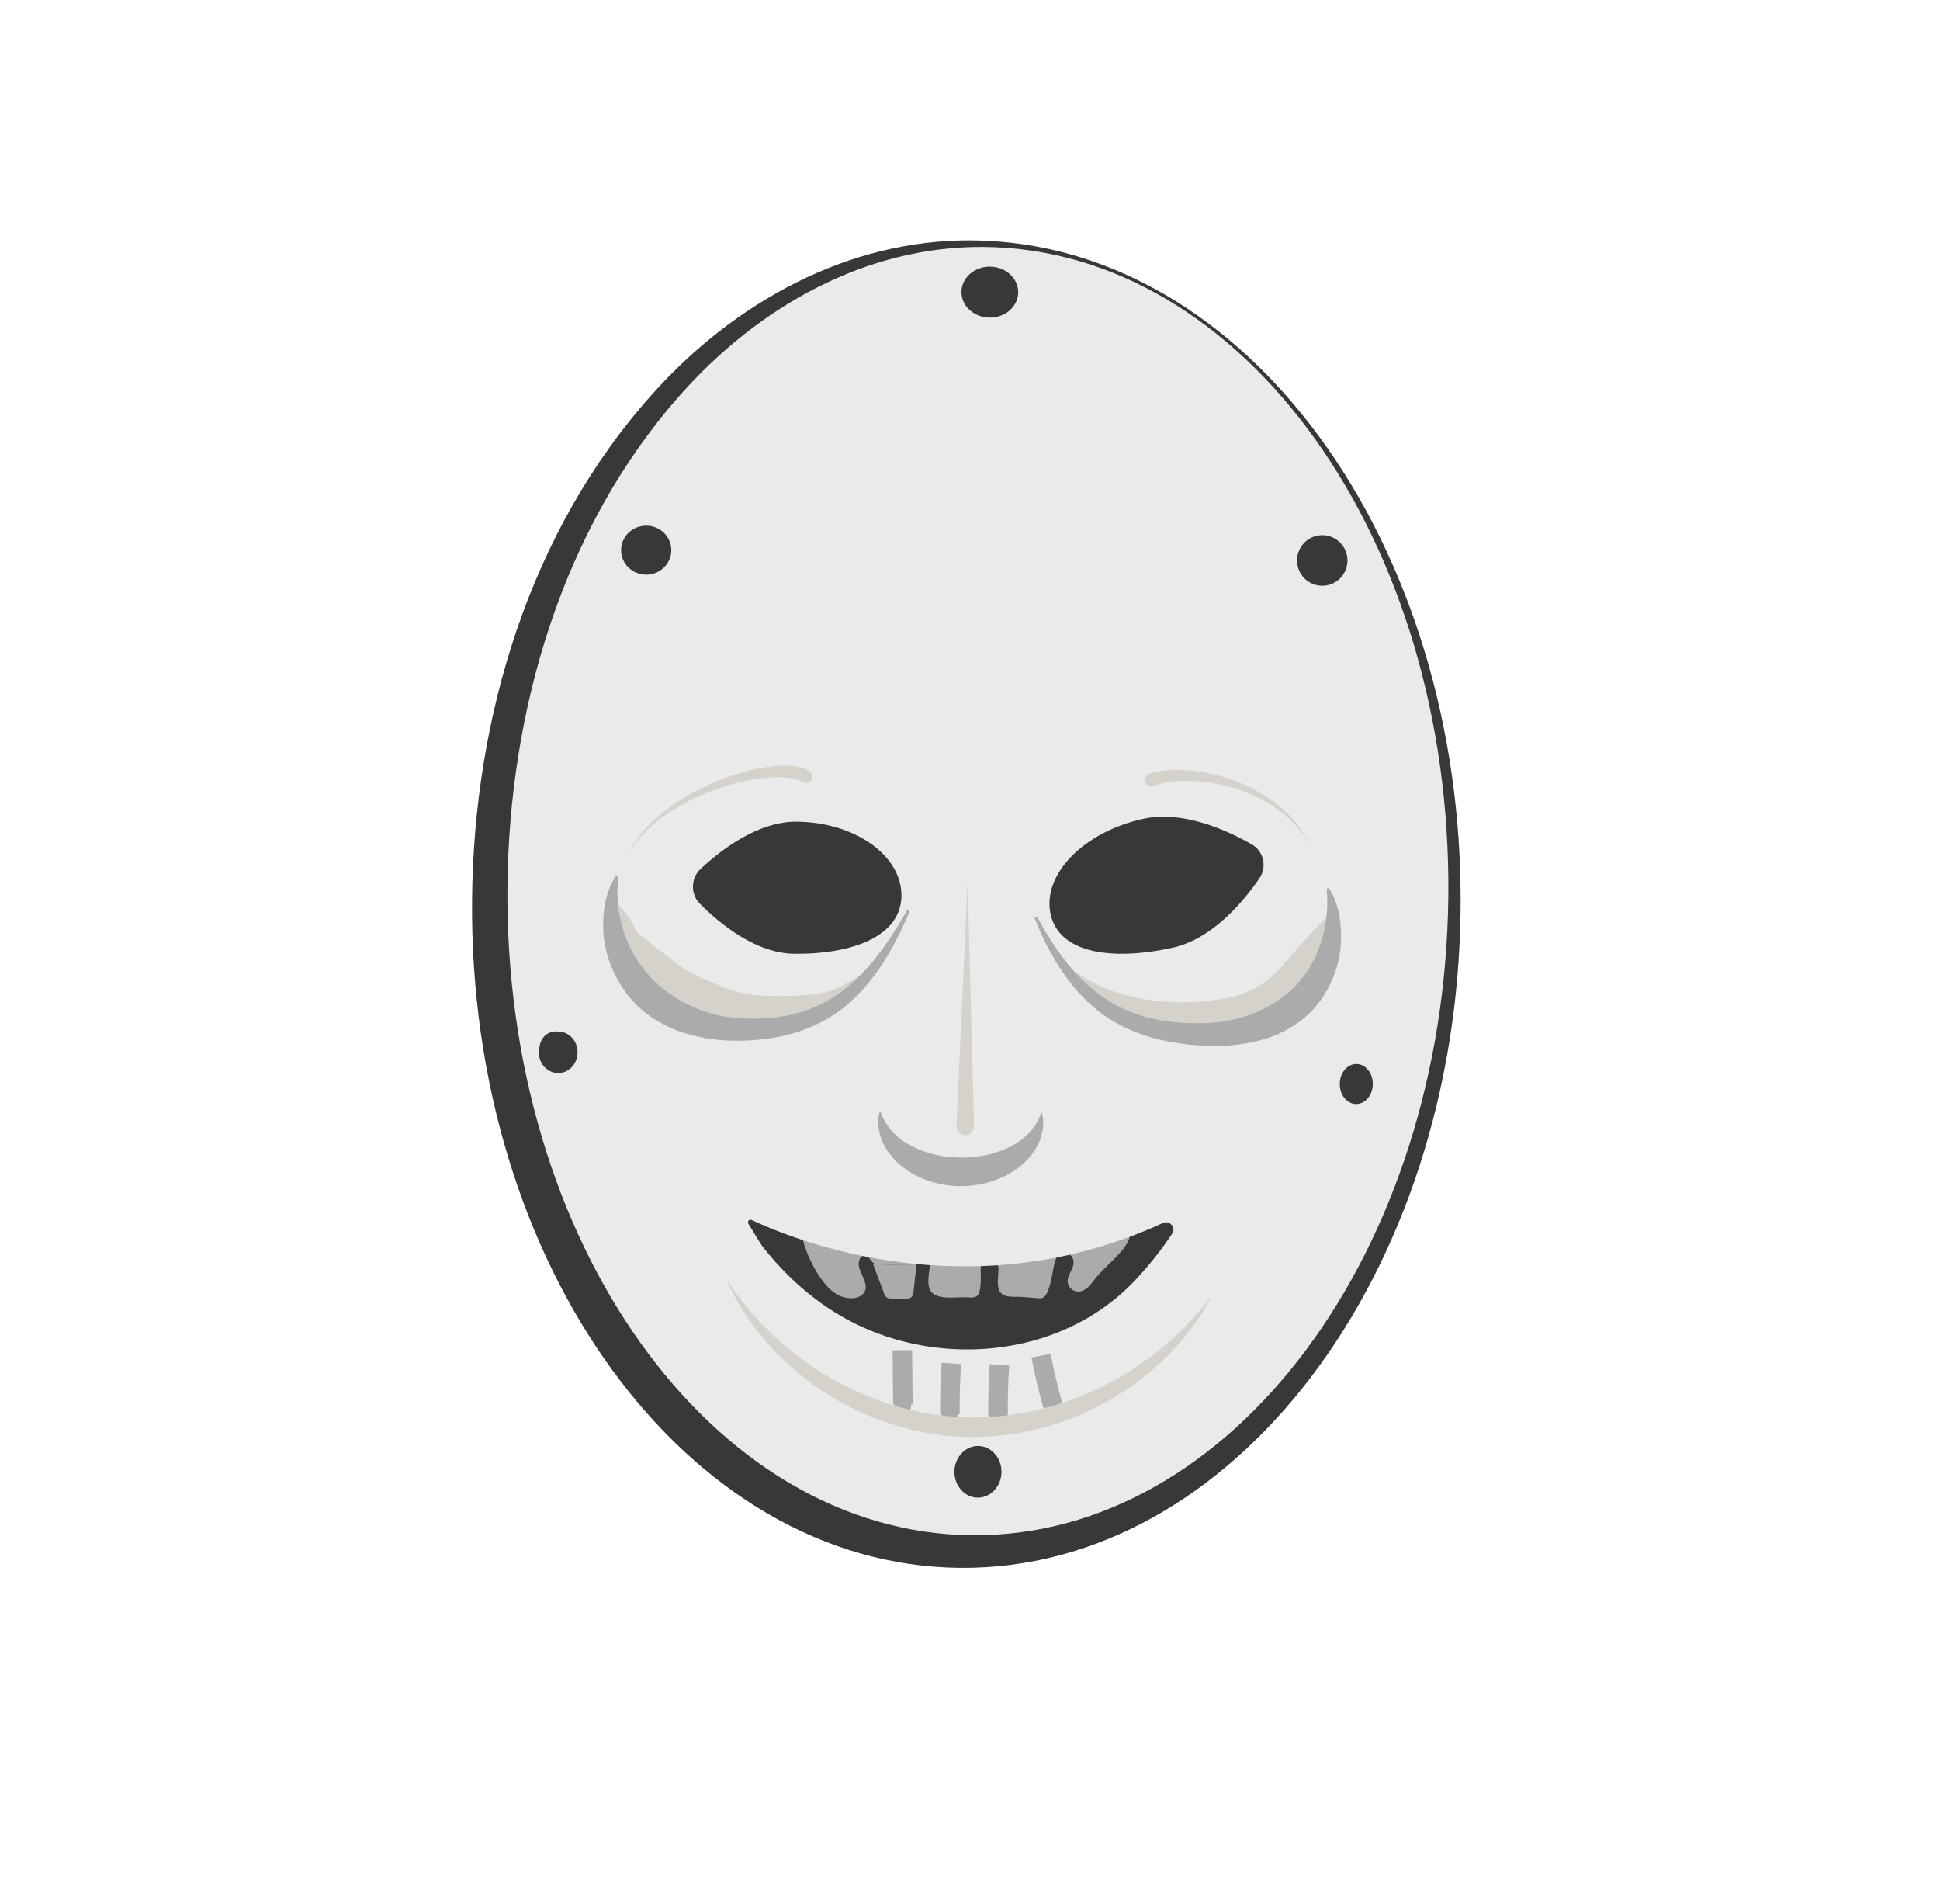
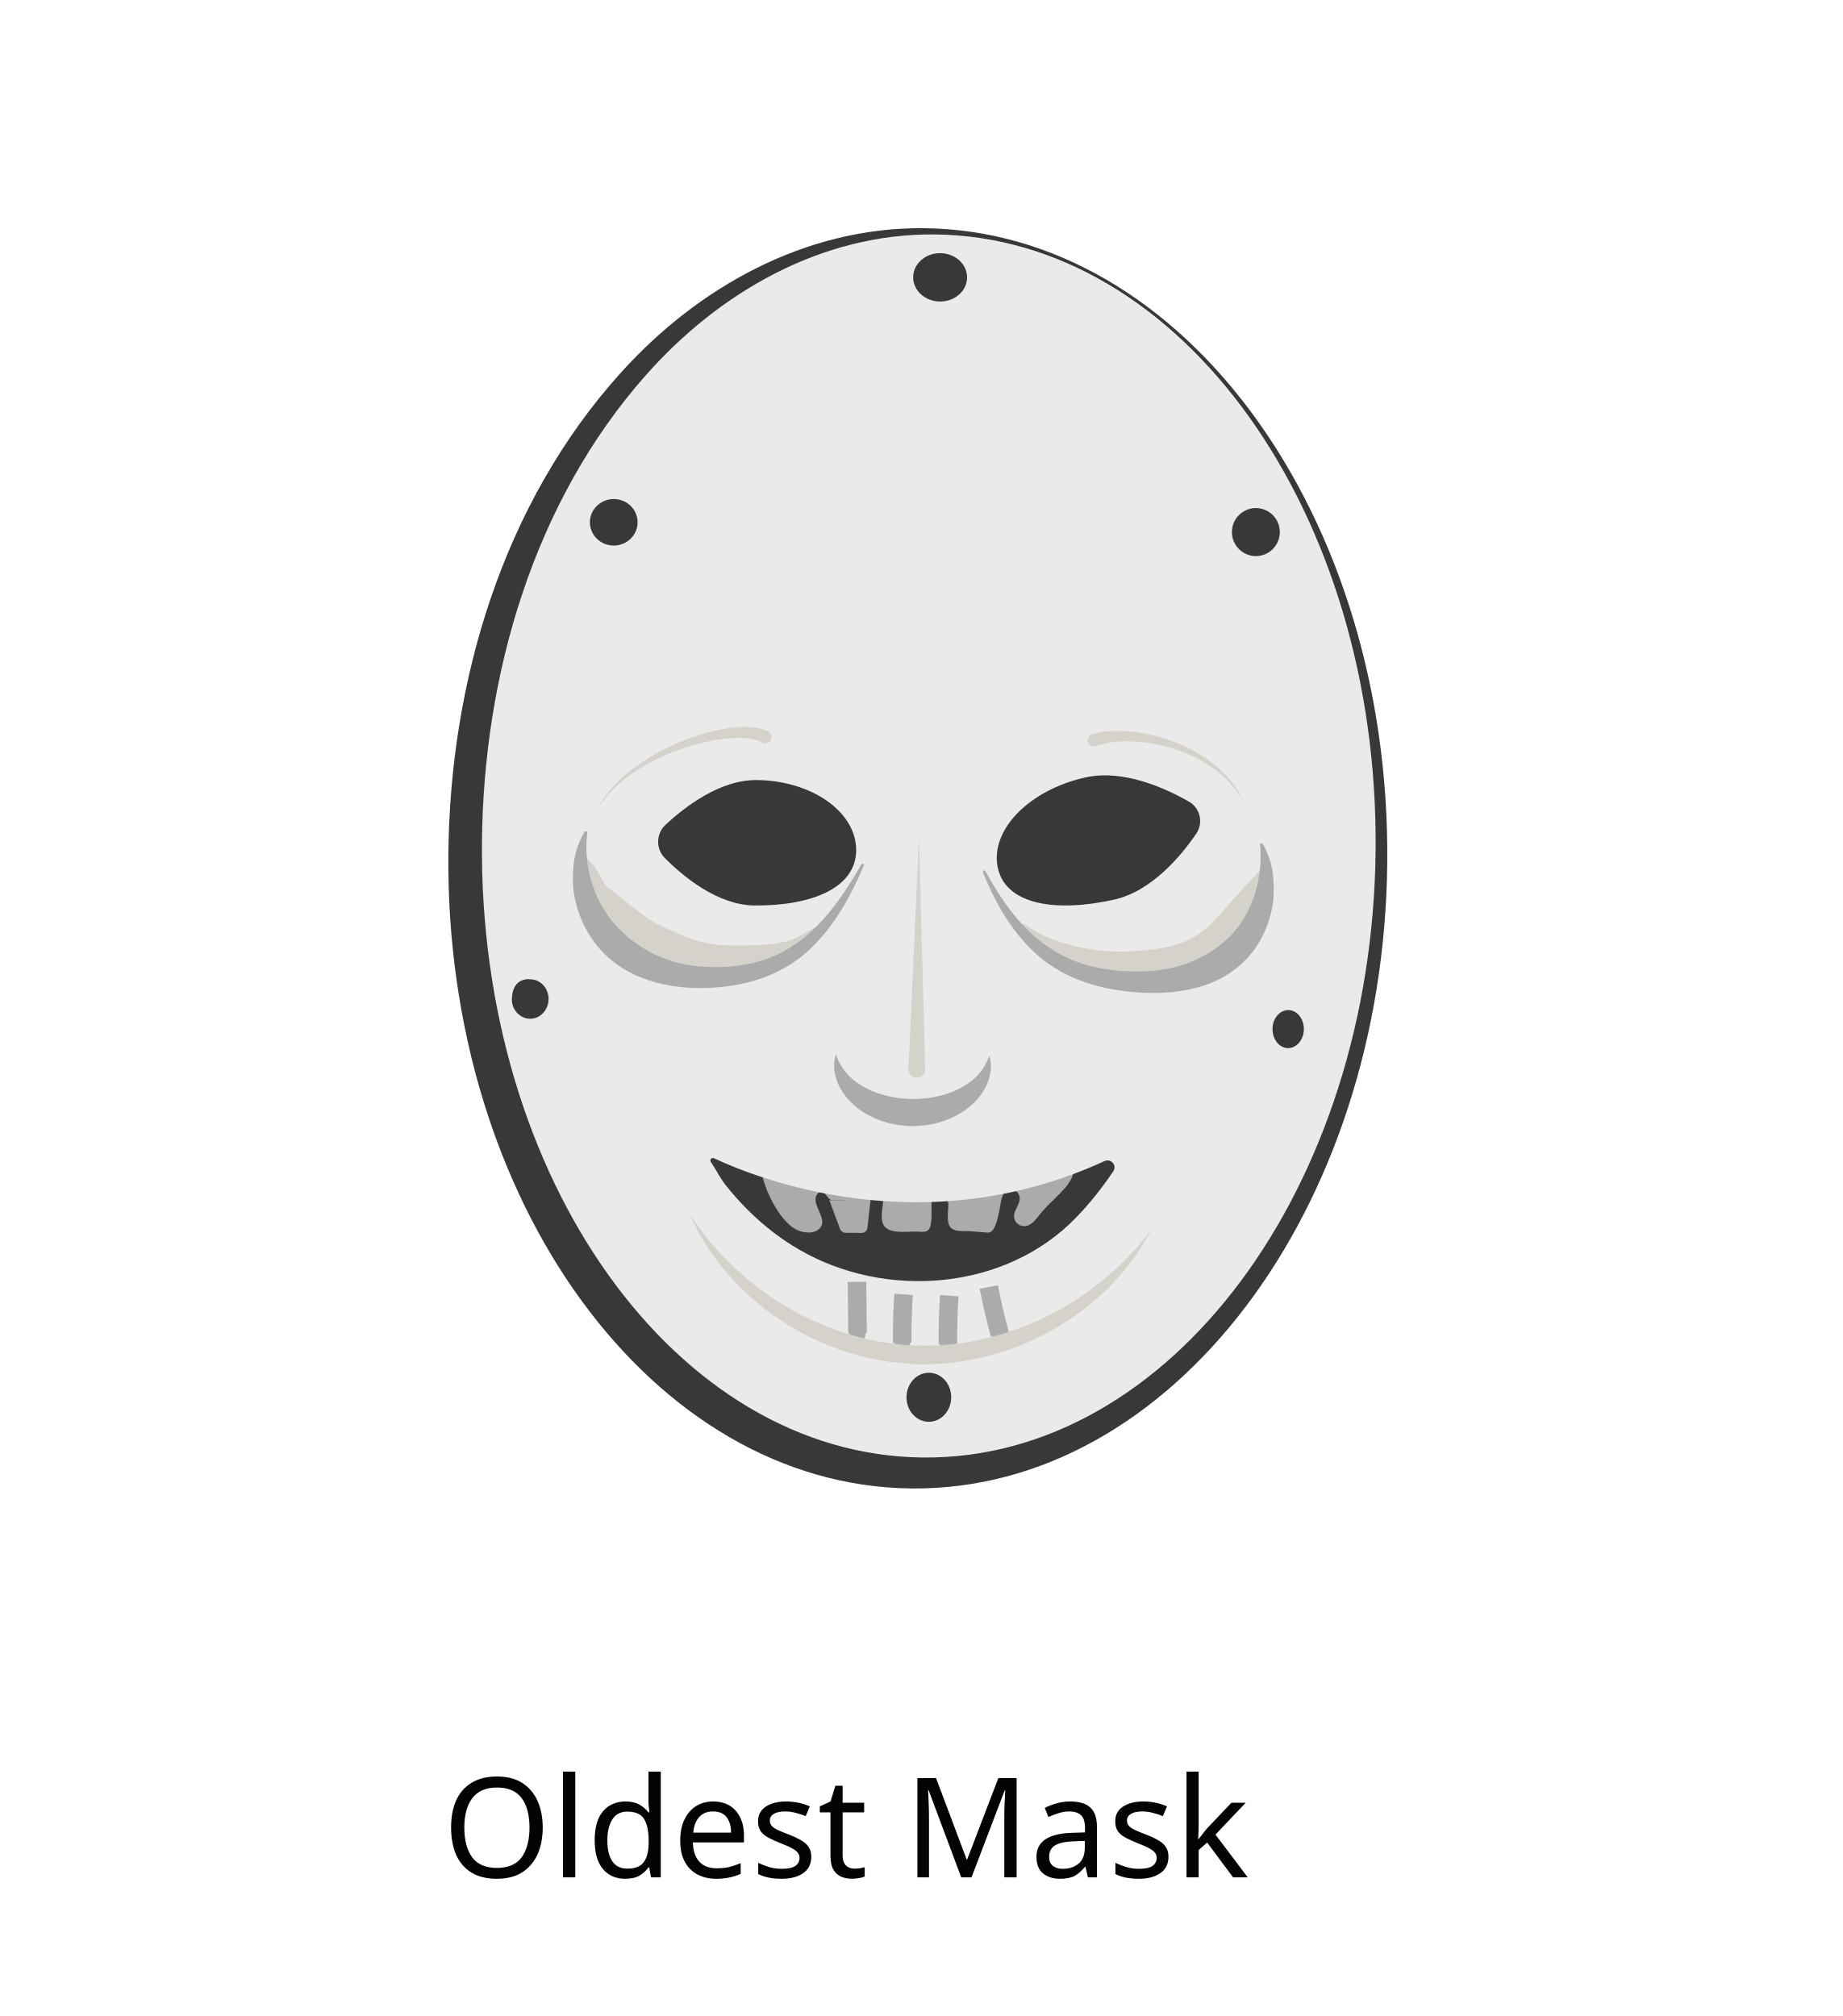
- <svg xmlns="http://www.w3.org/2000/svg" width="100%" height="100%" viewBox="0 0 159 156" version="1.1" xml:space="preserve" style="fill-rule:evenodd;clip-rule:evenodd;stroke-miterlimit:10;">
-   <rect id="Oldest-Mask" x="0" y="0" width="158.4" height="155.04" style="fill:none;" />
+ <svg xmlns="http://www.w3.org/2000/svg" width="100%" height="100%" viewBox="0 0 159 174" version="1.1" xml:space="preserve" style="fill-rule:evenodd;clip-rule:evenodd;stroke-miterlimit:10;">
+   <rect id="Oldest-Mask" x="0" y="0" width="158.4" height="173.28" style="fill:none;" />
+   <g transform="matrix(12,0,0,12,120.2695,162.03)" />
+   <text x="38.19px" y="162.03px" style="font-family:'VirtuousSlabRegular', 'Virtuous Slab';font-weight:500;font-size:12px;fill:#030405;">Oldest Mask</text>
  <path d="M119.709,74.459c-0.288,30.04 -18.672,54.224 -41.043,54.009c-22.371,-0.215 -40.264,-24.747 -39.975,-54.787c0.142,-14.836 4.675,-30.181 14.844,-41.47c6.637,-7.39 15.928,-12.614 26.175,-12.516c22.371,0.215 40.287,24.724 39.999,54.764" style="fill:#373837;fill-rule:nonzero;" />
  <path d="M91.89,102.547c-0.595,0.682 -1.288,1.27 -1.893,1.943c-0.465,0.518 -1.016,1.566 -1.893,1.297c-0.333,-0.102 -0.585,-0.429 -0.599,-0.778c-0.023,-0.583 0.544,-1.08 0.482,-1.659c-0.027,-0.265 -0.2,-0.513 -0.442,-0.623c-0.243,-0.11 -0.548,-0.076 -0.755,0.092c-0.23,0.188 -0.316,0.496 -0.39,0.783c-0.143,0.555 -0.348,2.843 -1.157,2.783c-0.502,-0.04 -1.005,-0.08 -1.508,-0.118c-0.555,-0.045 -1.46,0.123 -1.788,-0.439c-0.292,-0.496 -0.101,-1.369 -0.113,-1.933c-0.006,-0.25 -0.191,-0.463 -0.44,-0.497l-0.445,-0.051c-0.288,-0.033 -0.547,0.183 -0.566,0.471c-0.032,0.531 0.139,2.155 -0.37,2.414c-0.21,0.107 -0.458,0.092 -0.692,0.074c-0.839,-0.066 -2.186,0.232 -2.886,-0.345c-0.6,-0.496 -0.247,-1.707 -0.217,-2.386l0.03,-0.647l-1.045,-0.057l-0.086,0.741c-0.01,0.089 -2.59,0.002 -2.833,-0.004c-0.506,-0.013 -0.614,0.026 -0.882,-0.315c-0.207,-0.264 -0.475,-0.65 -0.848,-0.267c-0.123,0.126 -0.169,0.31 -0.178,0.485c-0.033,0.768 0.983,1.762 0.394,2.47c-0.229,0.273 -0.601,0.394 -0.958,0.396c-0.609,0.004 -1.136,-0.195 -1.597,-0.58c-0.889,-0.742 -1.566,-1.965 -2.014,-3.012c-0.247,-0.728 -0.653,-1.48 -0.284,-2.242c0.366,-0.756 1.205,-1.159 2.022,-1.113c3.245,0.179 6.529,0.398 9.77,0.086c2.874,-0.277 5.676,-1.085 8.565,-1.228c1.865,-0.092 8.622,0.816 5.616,4.259" style="fill:#aaabab;fill-rule:nonzero;" />
  <path d="M111.144,90.462c-0.747,-0.007 -1.346,-0.748 -1.338,-1.654c0.009,-0.906 0.622,-1.635 1.369,-1.628c0.748,0.007 1.347,0.748 1.338,1.654c-0.008,0.906 -0.622,1.635 -1.369,1.628m-60.24,-45.402c0.011,-1.109 0.942,-1.999 2.077,-1.988c1.137,0.011 2.049,0.919 2.038,2.027c-0.011,1.109 -0.94,1.998 -2.076,1.988c-1.136,-0.011 -2.049,-0.919 -2.039,-2.027m55.4,0.844c0.011,-1.145 0.946,-2.064 2.087,-2.053c1.142,0.011 2.058,0.948 2.047,2.092c-0.011,1.146 -0.945,2.064 -2.087,2.053c-1.141,-0.011 -2.058,-0.947 -2.047,-2.092m-3.077,26.05c-1.334,1.952 -3.868,4.982 -7.12,5.7c-4.895,1.08 -9.285,0.496 -10,-2.741c-0.713,-3.236 2.675,-6.736 7.571,-7.816c3.252,-0.718 6.859,0.913 8.913,2.088c0.979,0.561 1.272,1.837 0.636,2.769m-7.154,29.13c-0.956,1.429 -2.033,2.782 -3.23,4.017c-6.098,6.296 -16.399,7.081 -23.867,2.762c-1.547,-0.895 -2.972,-1.995 -4.253,-3.242c-0.763,-0.744 -1.477,-1.54 -2.139,-2.376c-0.416,-0.524 -0.804,-1.311 -1.242,-1.957c-0.125,-0.185 0.062,-0.419 0.264,-0.323c3.744,1.76 18.048,7.451 33.707,0.247c0.549,-0.252 1.096,0.369 0.76,0.872m-15.941,21.631c-1.066,-0.01 -1.92,-0.966 -1.909,-2.135c0.011,-1.17 0.884,-2.11 1.949,-2.099c1.066,0.01 1.92,0.966 1.909,2.136c-0.011,1.169 -0.884,2.108 -1.949,2.098m-22.723,-51.506c1.683,-1.573 4.723,-3.914 7.893,-3.883c4.769,0.046 8.61,2.768 8.579,6.081c-0.032,3.311 -4.007,4.789 -8.776,4.743c-3.169,-0.03 -6.122,-2.47 -7.746,-4.104c-0.775,-0.78 -0.752,-2.087 0.05,-2.837m23.736,-49.359c1.284,0.012 2.317,0.957 2.306,2.109c-0.011,1.153 -1.062,2.078 -2.346,2.065c-1.285,-0.012 -2.317,-0.957 -2.306,-2.11c0.011,-1.152 1.061,-2.076 2.346,-2.064m-35.375,62.674c0.874,0.008 1.576,0.776 1.567,1.716c-0.009,0.94 -0.726,1.695 -1.599,1.687c-0.875,-0.009 -1.596,-0.778 -1.568,-1.717c0.061,-1.948 1.6,-1.686 1.6,-1.686m34.884,-64.29c-9.76,-0.094 -18.593,4.986 -24.931,12.156c-9.681,10.95 -13.995,25.844 -14.133,40.255c-0.28,29.15 16.756,52.948 38.05,53.152c21.294,0.204 38.784,-23.261 39.064,-52.412c0.28,-29.149 -16.756,-52.946 -38.05,-53.151" style="fill:#eaeaeb;fill-rule:nonzero;" />
  <path d="M64.06,83.659c1.471,-0.493 2.971,-0.946 4.367,-1.631c1.019,-0.497 1.811,-1.275 2.706,-1.909c-0.094,-0.107 -0.198,-0.208 -0.32,-0.292c-1.092,0.446 -1.949,1.217 -3.179,1.478c-1.596,0.337 -3.5,0.323 -5.125,0.279c-1.486,-0.041 -3.04,-0.533 -4.529,-1.254c-1.14,-0.433 -2.196,-1.051 -3.122,-1.871c-0.749,-0.532 -1.447,-1.085 -2.068,-1.621c-0.011,-0.01 -0.016,-0.028 -0.027,-0.039c-0.4,-0.151 -0.585,-0.485 -0.788,-0.861c-0.333,-0.616 -0.624,-1.143 -1.13,-1.646c-0.192,-0.191 -0.392,-0.378 -0.588,-0.567c-0.205,0.032 -0.402,0.094 -0.578,0.179c0.012,0.096 0.021,0.192 0.028,0.29c0.052,0.609 0.047,1.233 -0.005,1.843c-0.015,0.181 -0.027,0.375 -0.061,0.562c2.838,5.472 8.547,7.636 14.299,7.177c0.033,-0.056 0.071,-0.1 0.12,-0.117" style="fill:#d4d2cb;fill-rule:nonzero;" />
  <path d="M109.42,77.238c-0.036,-0.276 -0.111,-0.976 -0.115,-1.058c-0.022,-0.504 -0.034,-1.018 0.008,-1.522c-0.114,-0.023 -0.232,-0.035 -0.35,-0.04c-0.197,0.536 -0.501,0.802 -0.949,1.266c-1.061,1.094 -2.023,2.254 -3.045,3.386c-1.473,1.633 -3.032,2.341 -5.191,2.637c-2.616,0.36 -4.98,0.312 -7.542,-0.383c-1.648,-0.446 -2.816,-1.022 -3.974,-1.842c-0.35,0.463 -0.389,1.076 0.237,1.623c6.624,5.782 16.438,4.085 20.841,-3.061c0.035,-0.188 0.067,-0.376 0.092,-0.562c-0.018,0.066 -0.014,-0.231 -0.012,-0.444" style="fill:#d4d2cb;fill-rule:nonzero;" />
  <path d="M75.118,103.612l-0.264,2.354c-0.026,0.258 -0.247,0.451 -0.505,0.448l-1.396,-0.013c-0.21,-0.002 -0.388,-0.137 -0.465,-0.333l-0.928,-2.483c1.186,0.043 2.372,0.062 3.558,0.027" style="fill:#aaabab;fill-rule:nonzero;" />
  <path d="M74.54,74.712c-1.203,2.823 -2.746,5.631 -5.23,7.731c-1.255,1.014 -2.74,1.774 -4.306,2.222c-1.572,0.452 -3.18,0.626 -4.806,0.611c-1.634,-0.015 -3.304,-0.287 -4.893,-0.909c-1.577,-0.632 -3.048,-1.687 -4.06,-3.103c-1.012,-1.406 -1.644,-3.064 -1.785,-4.734c-0.057,-0.838 -0.019,-1.659 0.119,-2.473c0.165,-0.811 0.447,-1.588 0.874,-2.263c0.035,-0.056 0.109,-0.073 0.165,-0.038c0.041,0.026 0.061,0.072 0.056,0.116c-0.366,3.046 0.644,5.929 2.401,7.932c1.768,1.983 4.324,3.362 7.217,3.602c2.897,0.261 5.904,-0.212 8.315,-1.9c2.442,-1.657 4.203,-4.253 5.723,-6.897c0.031,-0.056 0.103,-0.077 0.16,-0.045c0.051,0.029 0.072,0.094 0.05,0.148" style="fill:#aaabab;fill-rule:nonzero;" />
  <path d="M85.032,75.188c1.448,2.637 3.228,5.168 5.689,6.723c2.425,1.599 5.389,2.047 8.277,1.908c2.886,-0.112 5.497,-1.288 7.28,-3.14c1.754,-1.891 2.737,-4.775 2.459,-7.773c-0.007,-0.067 0.041,-0.124 0.108,-0.131c0.046,-0.005 0.09,0.019 0.114,0.057c0.41,0.675 0.678,1.444 0.829,2.247c0.124,0.805 0.157,1.609 0.096,2.435c-0.134,1.646 -0.77,3.299 -1.821,4.679c-1.069,1.373 -2.594,2.352 -4.19,2.874c-1.607,0.515 -3.257,0.677 -4.857,0.625c-1.586,-0.05 -3.164,-0.253 -4.703,-0.699c-1.533,-0.446 -3.009,-1.149 -4.269,-2.126c-2.516,-1.996 -4.098,-4.769 -5.224,-7.58c-0.024,-0.06 0.005,-0.128 0.066,-0.152c0.055,-0.023 0.118,0.001 0.146,0.053" style="fill:#aaabab;fill-rule:nonzero;" />
  <path d="M85.371,91.123c0.252,0.77 0.135,1.664 -0.206,2.461c-0.348,0.801 -0.933,1.491 -1.616,2.033c-1.381,1.083 -3.14,1.583 -4.857,1.577c-1.717,-0.024 -3.468,-0.557 -4.828,-1.667c-0.673,-0.555 -1.244,-1.257 -1.578,-2.065c-0.324,-0.804 -0.423,-1.701 -0.155,-2.466c0.504,1.533 1.581,2.413 2.755,2.999c1.187,0.581 2.507,0.832 3.829,0.859c1.322,0.001 2.647,-0.225 3.846,-0.782c1.185,-0.563 2.279,-1.425 2.81,-2.949" style="fill:#aaabab;fill-rule:nonzero;" />
  <path d="M78.392,92.267l0.912,-19.971l0.528,19.985c0.011,0.398 -0.304,0.729 -0.701,0.739c-0.398,0.011 -0.728,-0.303 -0.739,-0.702l0,-0.051Z" style="fill:#d4d2cb;fill-rule:nonzero;" />
  <path d="M73.998,115.089c-0.014,-1.485 -0.029,-2.97 -0.043,-4.454" style="fill:none;fill-rule:nonzero;stroke:#aaabab;stroke-width:1.6px;" />
  <path d="M77.856,115.893c-0.018,-1.393 0.021,-2.786 0.116,-4.176" style="fill:none;fill-rule:nonzero;stroke:#aaabab;stroke-width:1.6px;" />
  <path d="M81.801,116.009c-0.018,-1.393 0.021,-2.786 0.116,-4.176" style="fill:none;fill-rule:nonzero;stroke:#aaabab;stroke-width:1.6px;" />
  <path d="M86.279,115.15c-0.372,-1.342 -0.691,-2.7 -0.953,-4.068" style="fill:none;fill-rule:nonzero;stroke:#aaabab;stroke-width:1.6px;" />
  <path d="M73.33,115.096l0.626,-4.461l0.711,4.448c0.059,0.369 -0.192,0.716 -0.561,0.775c-0.369,0.058 -0.715,-0.192 -0.774,-0.561c-0.011,-0.067 -0.011,-0.137 -0.002,-0.201" style="fill:#aaabab;fill-rule:nonzero;" />
  <path d="M77.187,115.901l0.785,-4.185l0.552,4.168l0.007,0.053c0.05,0.374 -0.213,0.715 -0.585,0.764c-0.373,0.05 -0.715,-0.212 -0.764,-0.585c-0.011,-0.072 -0.007,-0.146 0.005,-0.215" style="fill:#aaabab;fill-rule:nonzero;" />
  <path d="M81.132,116.019l0.784,-4.185l0.552,4.168l0.008,0.053c0.049,0.373 -0.213,0.715 -0.586,0.764c-0.373,0.05 -0.715,-0.212 -0.763,-0.585c-0.011,-0.072 -0.007,-0.146 0.005,-0.215" style="fill:#aaabab;fill-rule:nonzero;" />
  <path d="M85.634,115.329l-0.309,-4.247l1.597,3.89l0.02,0.049c0.143,0.348 -0.022,0.746 -0.37,0.888c-0.349,0.143 -0.746,-0.023 -0.889,-0.371c-0.028,-0.068 -0.044,-0.14 -0.049,-0.209" style="fill:#aaabab;fill-rule:nonzero;" />
  <path d="M59.54,104.833c2.194,3.364 5.142,6.11 8.516,8.065c3.377,1.941 7.186,3.119 11.04,3.229c3.853,0.14 7.731,-0.788 11.226,-2.504c3.494,-1.732 6.614,-4.279 9.024,-7.491c-1.84,3.582 -4.866,6.576 -8.431,8.604c-3.564,2.045 -7.714,3.128 -11.872,3.005c-4.155,-0.15 -8.227,-1.501 -11.649,-3.775c-3.425,-2.256 -6.249,-5.439 -7.854,-9.133" style="fill:#d4d2cb;fill-rule:nonzero;" />
  <path d="M65.723,64.062c-0.428,-0.271 -1.121,-0.345 -1.765,-0.382c-0.668,0.001 -1.346,0.051 -2.023,0.16c-1.353,0.219 -2.699,0.593 -3.985,1.116c-1.284,0.521 -2.525,1.17 -3.652,1.989c-1.12,0.818 -2.146,1.817 -2.812,3.065c0.584,-1.289 1.559,-2.373 2.645,-3.278c1.095,-0.906 2.32,-1.652 3.604,-2.27c1.285,-0.62 2.641,-1.094 4.048,-1.415c0.703,-0.16 1.425,-0.263 2.164,-0.31c0.747,0.011 1.512,-0.02 2.335,0.404c0.265,0.136 0.369,0.462 0.233,0.727c-0.137,0.265 -0.462,0.369 -0.727,0.233c-0.014,-0.008 -0.028,-0.015 -0.041,-0.024l-0.024,-0.015Z" style="fill:#d4d2cb;fill-rule:nonzero;" />
  <path d="M94.238,63.366c1.36,-0.376 2.687,-0.33 3.977,-0.155c1.289,0.188 2.542,0.549 3.724,1.066c1.179,0.517 2.29,1.197 3.243,2.055c0.952,0.855 1.735,1.898 2.235,3.062c-1.172,-2.274 -3.356,-3.797 -5.677,-4.616c-1.168,-0.415 -2.389,-0.673 -3.613,-0.763c-1.215,-0.086 -2.473,-0.013 -3.534,0.368l-0.029,0.011c-0.28,0.1 -0.59,-0.046 -0.69,-0.326c-0.1,-0.28 0.046,-0.59 0.326,-0.69c0.012,-0.004 0.025,-0.009 0.038,-0.012" style="fill:#d4d2cb;fill-rule:nonzero;" />
</svg>
